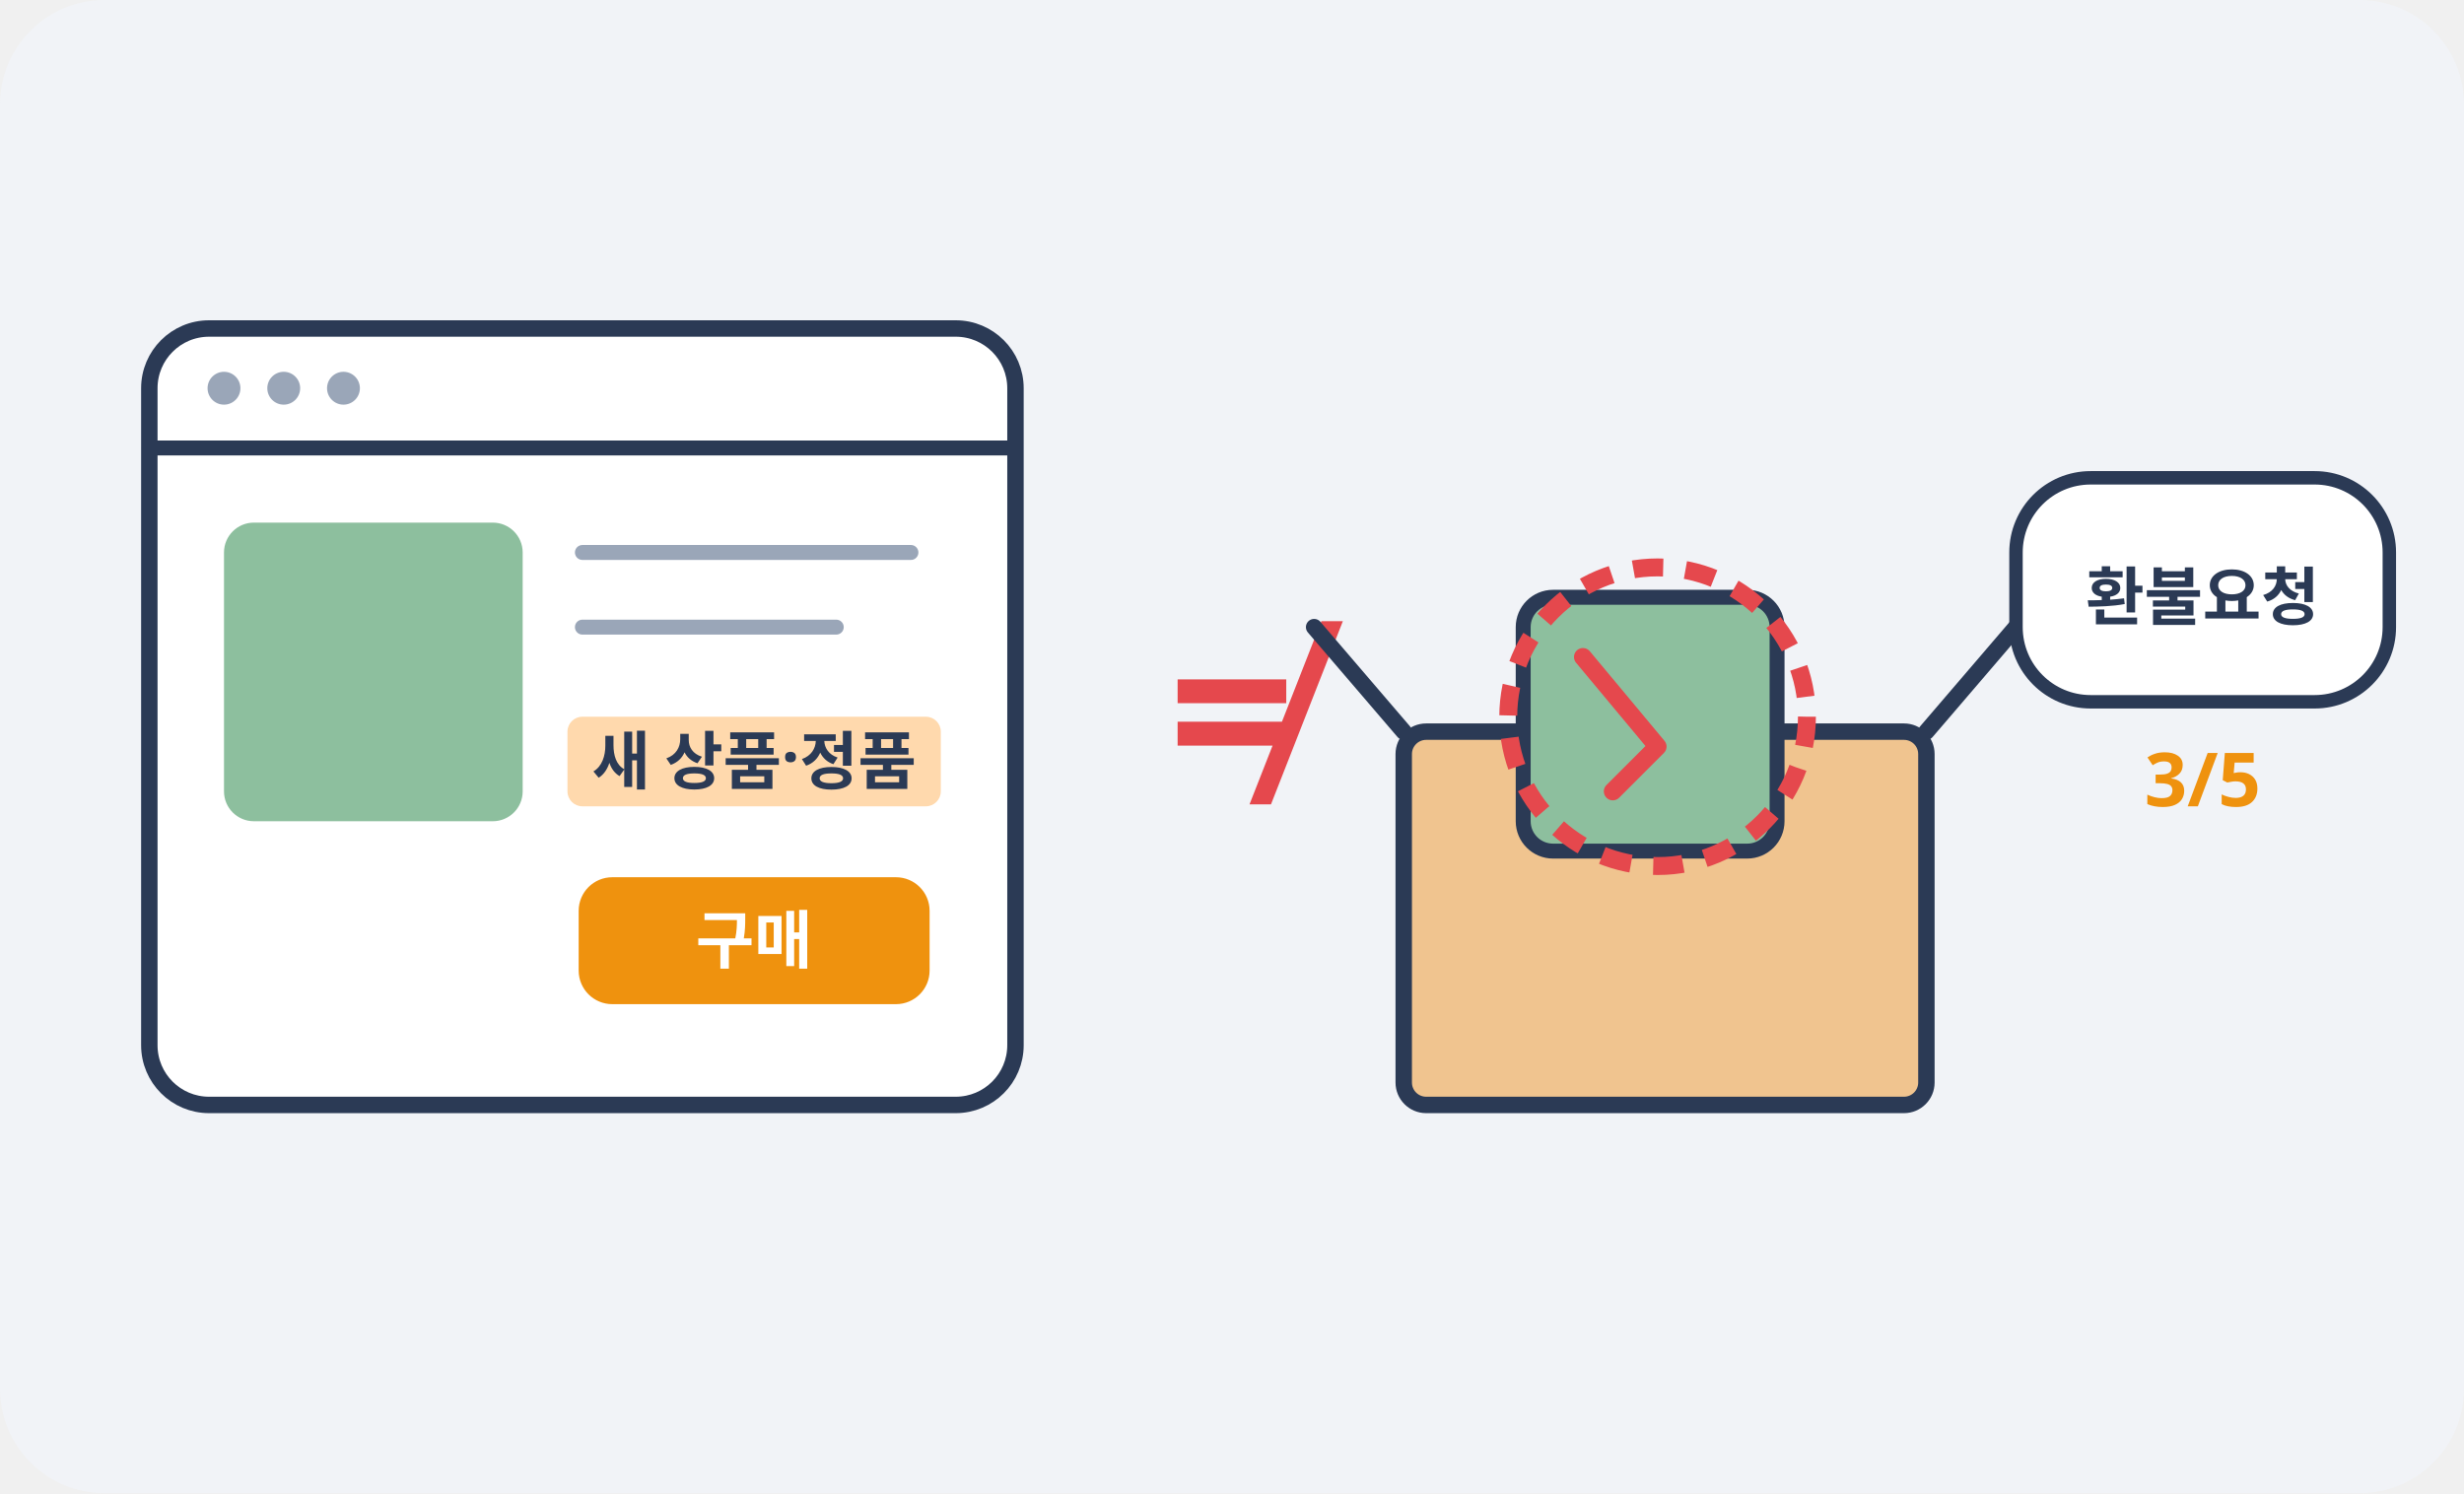
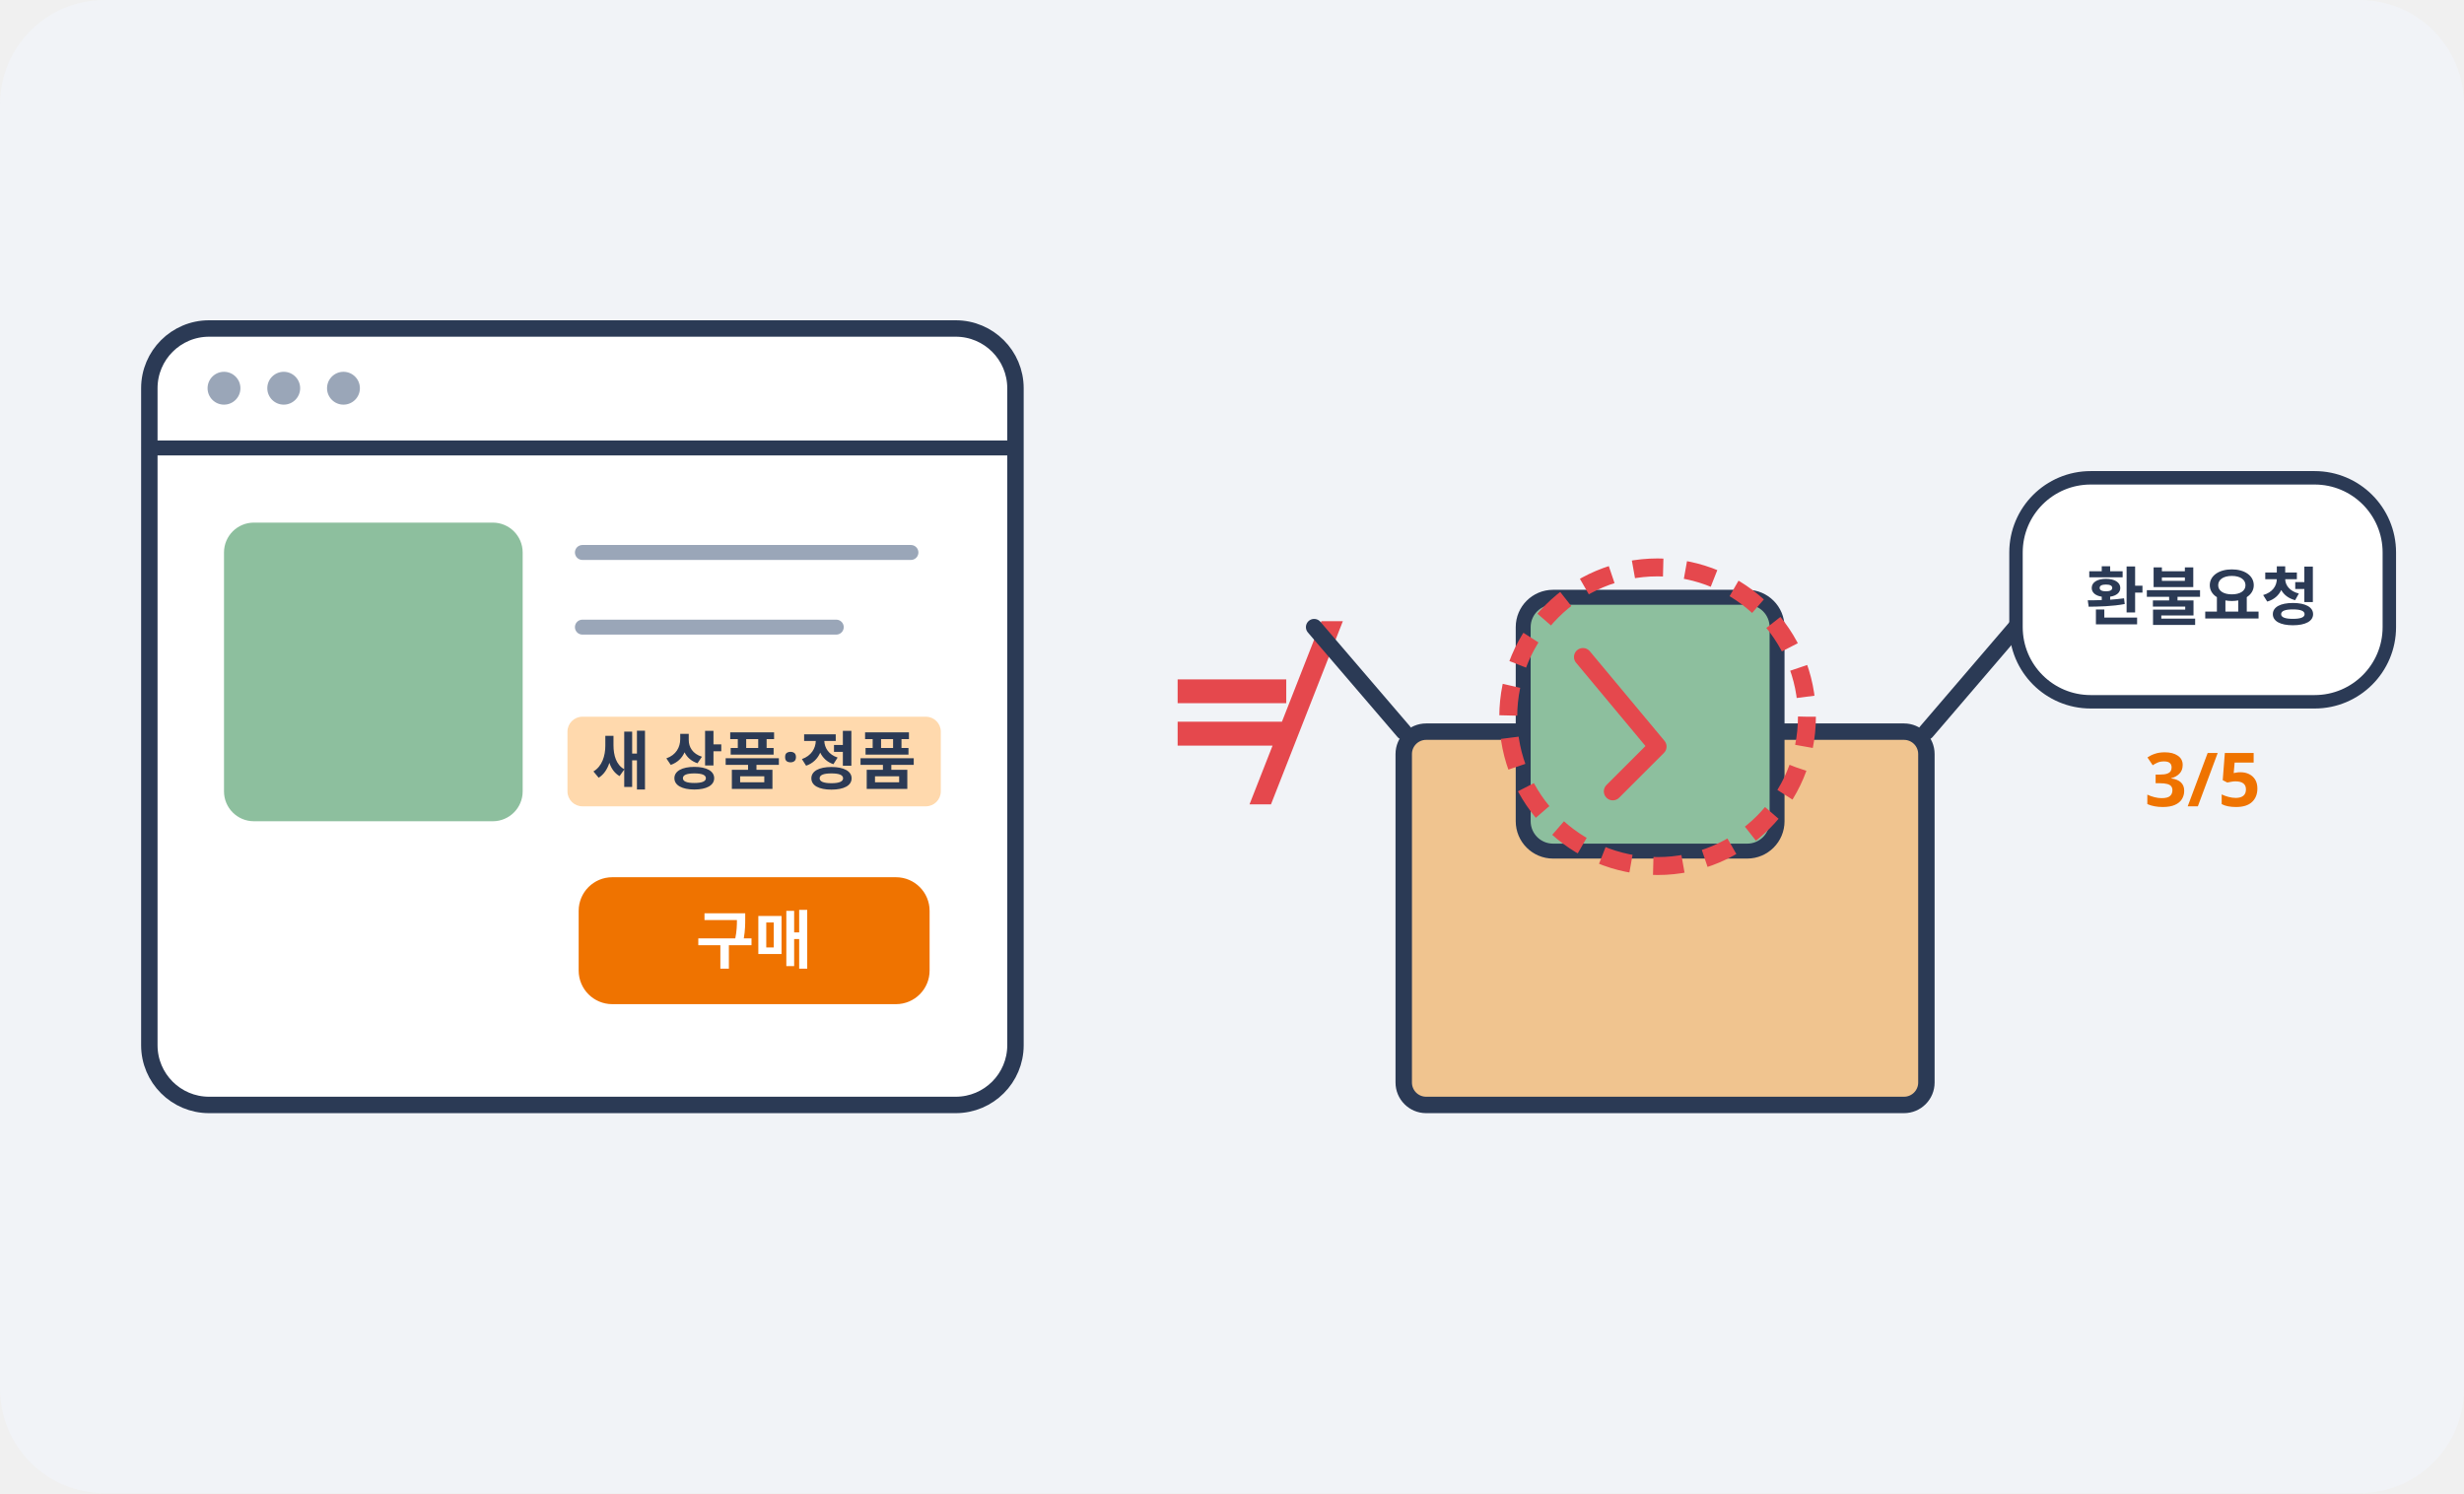
<svg xmlns="http://www.w3.org/2000/svg" viewBox="0 0 330 200">
  <rect width="330" height="200" rx="14" fill="#f1f3f7" />
  <rect x="20" y="44" width="116" height="104" rx="8" fill="#fff" stroke="#2b3a55" stroke-width="2.2" />
  <path d="M20 60 H136" fill="none" stroke="#2b3a55" stroke-width="2" stroke-linecap="round" stroke-linejoin="round" />
  <circle cx="30" cy="52" r="2.2" fill="#9aa6b8" />
  <circle cx="38" cy="52" r="2.2" fill="#9aa6b8" />
  <circle cx="46" cy="52" r="2.2" fill="#9aa6b8" />
  <rect x="30" y="70" width="40" height="40" rx="4" fill="#8dbf9e" />
  <path d="M78 74 h44" fill="none" stroke="#9aa6b8" stroke-width="2" stroke-linecap="round" stroke-linejoin="round" />
  <path d="M78 84 h34" fill="none" stroke="#9aa6b8" stroke-width="2" stroke-linecap="round" stroke-linejoin="round" />
  <rect x="76" y="96" width="50" height="12" rx="2" fill="#ffd9ad" />
  <text x="101" y="105" text-anchor="middle" font-size="8.5" font-weight="800" fill="#2b3a55" font-family="Pretendard,'Noto Sans KR','Apple SD Gothic Neo',sans-serif">새 상품·정품</text>
-   <rect x="78" y="118" width="46" height="16" rx="4" fill="#ef920e" stroke="#ef920e" stroke-width="1" />
+   <rect x="78" y="118" width="46" height="16" rx="4" fill="#ef7300" stroke="#ef7300" stroke-width="1" />
  <text x="101" y="129" text-anchor="middle" font-size="8.5" font-weight="900" fill="#fff" font-family="Pretendard,'Noto Sans KR','Apple SD Gothic Neo',sans-serif">구매</text>
  <text x="165" y="106" text-anchor="middle" font-size="30" font-weight="900" fill="#e5484d" font-family="Pretendard,'Noto Sans KR','Apple SD Gothic Neo',sans-serif">≠</text>
  <rect x="188" y="98" width="70" height="50" rx="3" fill="#f0c48f" stroke="#2b3a55" stroke-width="2.2" />
  <path d="M188 98 L176 84 M258 98 L270 84" stroke="#2b3a55" stroke-width="2.2" stroke-linecap="round" />
  <rect x="204" y="80" width="34" height="34" rx="4" fill="#8dbf9e" stroke="#2b3a55" stroke-width="2" />
  <path d="M212 88 l10 12 l-6 6" fill="none" stroke="#e5484d" stroke-width="2.4" stroke-linecap="round" stroke-linejoin="round" />
  <circle cx="222" cy="96" r="20" fill="none" stroke="#e5484d" stroke-width="2.4" stroke-dasharray="4 3" />
  <rect x="270" y="64" width="50" height="30" rx="10" fill="#fff" stroke="#2b3a55" stroke-width="1.8" />
  <text x="295" y="83" text-anchor="middle" font-size="8.5" font-weight="800" fill="#2b3a55" font-family="Pretendard,'Noto Sans KR','Apple SD Gothic Neo',sans-serif">환불요청</text>
-   <text x="295" y="108" text-anchor="middle" font-size="10" font-weight="900" fill="#ef920e" font-family="Pretendard,'Noto Sans KR','Apple SD Gothic Neo',sans-serif">3/5</text>
+   <text x="295" y="108" text-anchor="middle" font-size="10" font-weight="900" fill="#ef7300" font-family="Pretendard,'Noto Sans KR','Apple SD Gothic Neo',sans-serif">3/5</text>
</svg>
